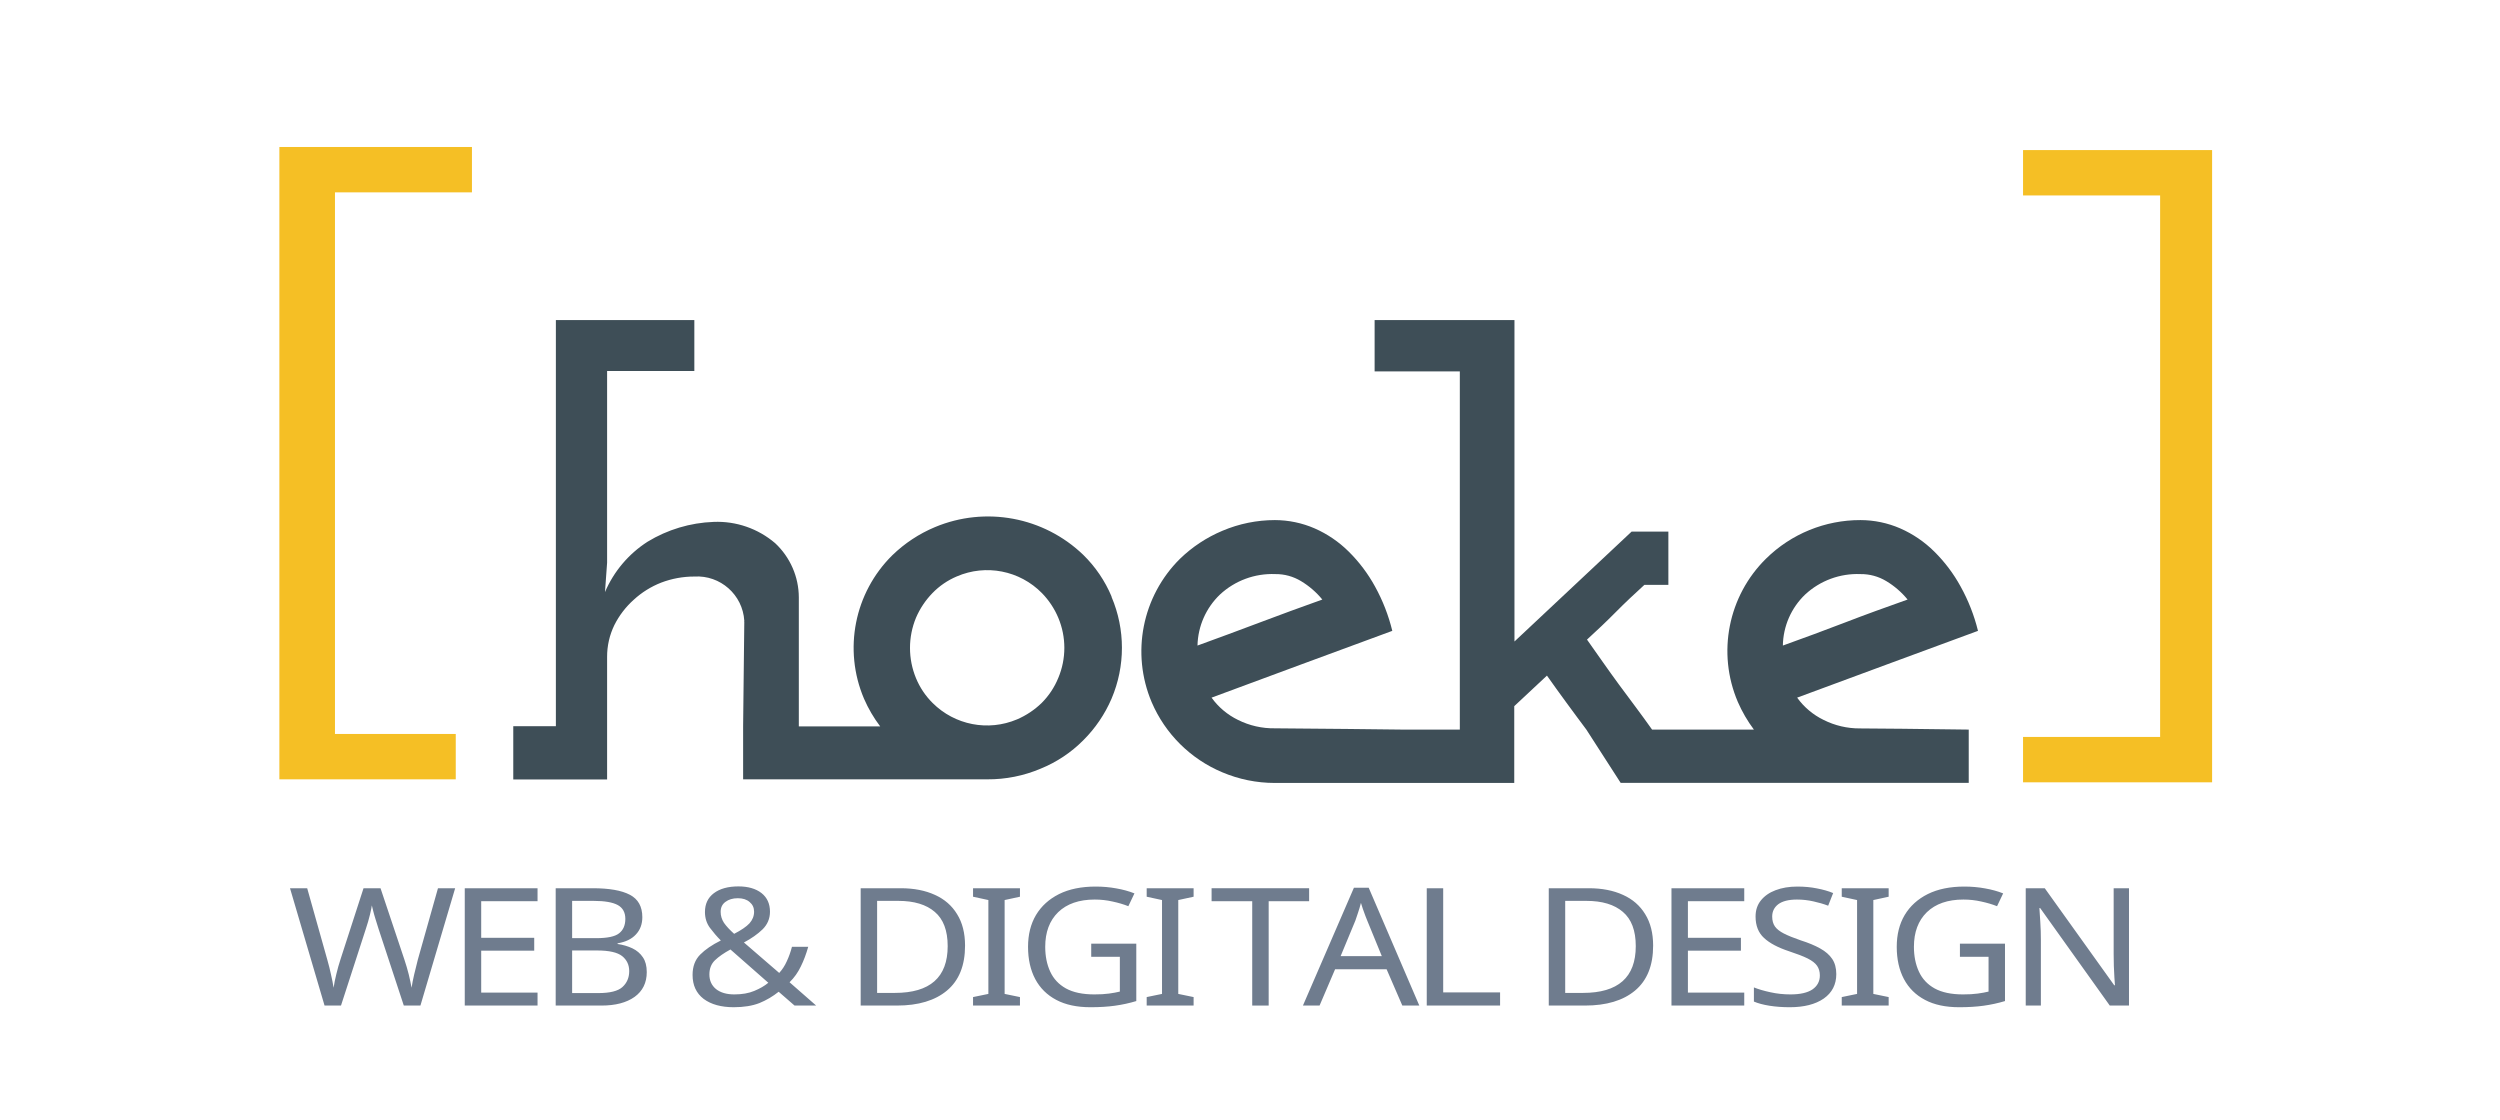
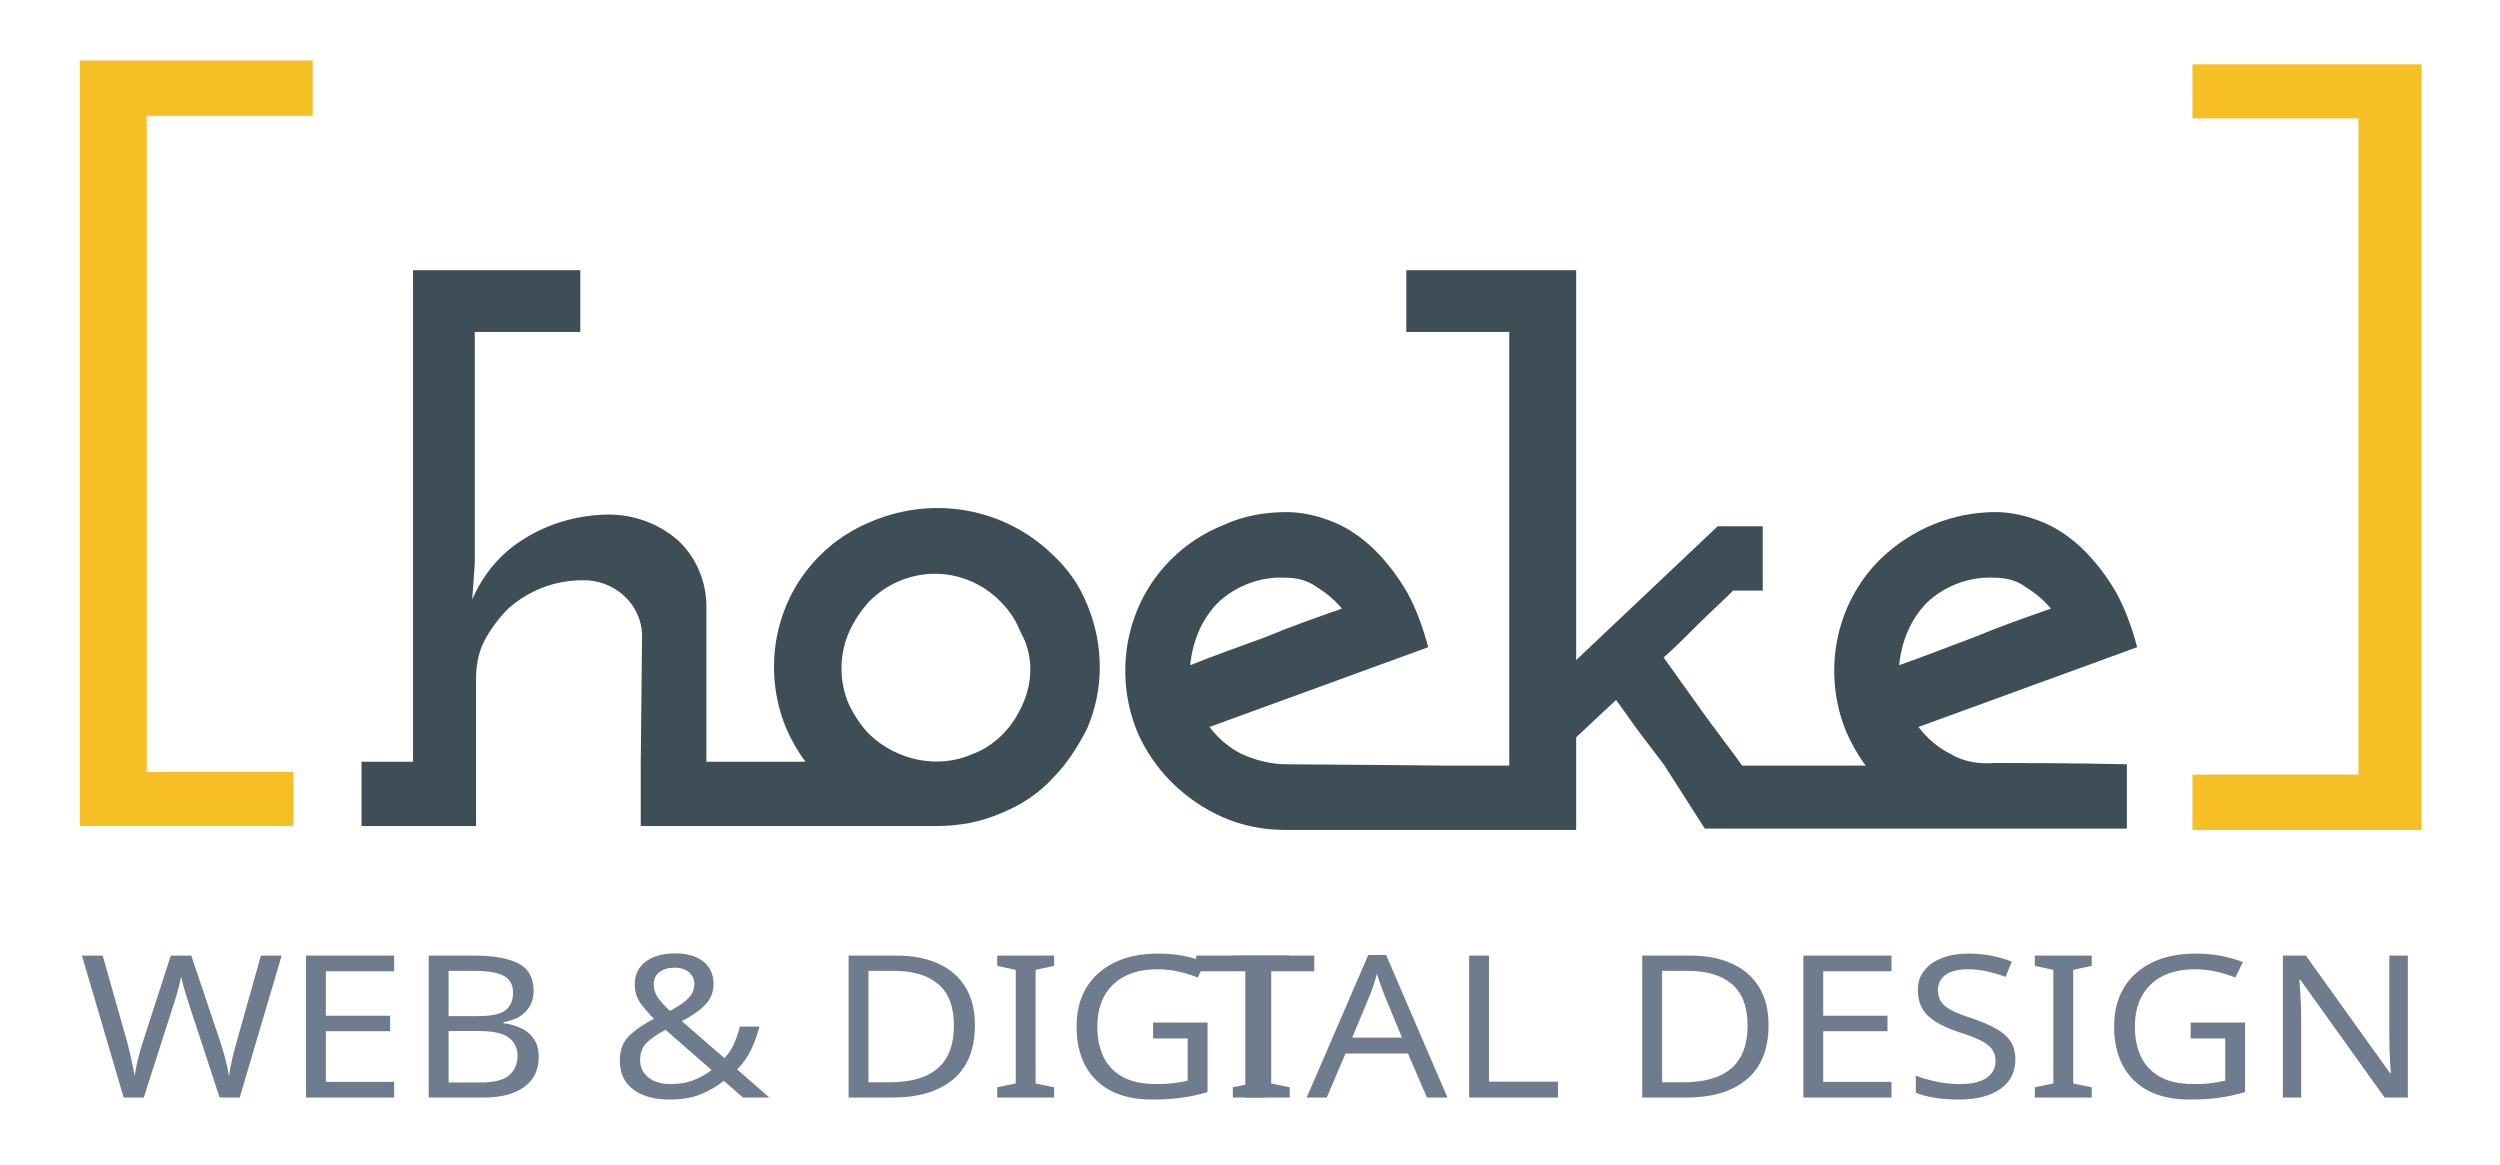
- <svg xmlns="http://www.w3.org/2000/svg" id="Layer_1" data-name="Layer 1" width="234.72" height="105.12" viewBox="0 0 234.72 105.12">
+ <svg xmlns="http://www.w3.org/2000/svg" version="1.1" id="Layer_1" x="0px" y="0px" viewBox="0 0 194.3 90.5" style="enable-background:new 0 0 194.3 90.5;" xml:space="preserve">
+   <style type="text/css">
+ 	.st0{fill:#6F7C8E;}
+ 	.st1{font-family:'Comfortaa-Light';}
+ 	.st2{font-size:15.457px;}
+ 	.st3{letter-spacing:-1.8;}
+ 	.st4{fill:#F5BF25;}
+ 	.st5{fill:#3E4E57;}
+ </style>
  <g>
-     <rect x="0.21" y="-22" width="234.3" height="141.12" style="fill: none" />
+     <g>
+       <text transform="matrix(1.11 0 0 1 6.1605 85.3007)" class="st0 st1 st2">WEB &amp; DIGI</text>
+       <text transform="matrix(1.11 0 0 1 92.7963 85.3007)" class="st0 st1 st2 st3">T</text>
+       <text transform="matrix(1.11 0 0 1 101.5546 85.3007)" class="st0 st1 st2">AL DESIGN</text>
+     </g>
    <g>
      <g>
-         <text transform="translate(27.02 94.41) scale(1.11 1)" style="isolation: isolate;font-size: 15.443px;fill: #6f7c8e;font-family: Comfortaa-Light, Comfortaa Light;font-weight: 300;letter-spacing: -0.058em">WEB &amp; DIGI</text>
-         <text transform="translate(113.58 94.41) scale(1.11 1)" style="isolation: isolate;font-size: 15.443px;fill: #6f7c8e;font-family: Comfortaa-Light, Comfortaa Light;font-weight: 300;letter-spacing: -0.139em">T</text>
-         <text transform="translate(122.33 94.41) scale(1.11 1)" style="isolation: isolate;font-size: 15.443px;fill: #6f7c8e;font-family: Comfortaa-Light, Comfortaa Light;font-weight: 300;letter-spacing: -0.058em">AL DESIGN</text>
+         <polygon class="st4" points="188.2,64.5 170.4,64.5 170.4,60.2 183.3,60.2 183.3,9.2 170.4,9.2 170.4,5 188.2,5    " />
+         <polygon class="st4" points="6.2,64.2 22.8,64.2 22.8,60 11.4,60 11.4,9 24.3,9 24.3,4.7 6.2,4.7    " />
      </g>
      <g>
-         <polygon points="207.69 73.45 189.94 73.45 189.94 69.19 202.81 69.19 202.81 18.35 189.94 18.35 189.94 14.09 207.69 14.09 207.69 73.45" style="fill: #f5bf25" />
-         <polygon points="26.23 73.17 42.79 73.17 42.79 68.91 31.45 68.91 31.45 18.06 44.31 18.06 44.31 13.8 26.23 13.8 26.23 73.17" style="fill: #f5bf25" />
-       </g>
-       <g>
-         <path d="M104.36,56a11.91,11.91,0,0,0-2.66-3.91,12.9,12.9,0,0,0-13.92-2.6,12.89,12.89,0,0,0-4,2.64A12.21,12.21,0,0,0,81.12,65.6a12.55,12.55,0,0,0,1.52,2.6H75V56.09A7,7,0,0,0,72.78,51,8.35,8.35,0,0,0,67,49a12.82,12.82,0,0,0-6.2,1.86,10.53,10.53,0,0,0-4,4.73l.2-2.76v-18h8.19V30.05h-13V68.18h-4v5H57V61.69a6.76,6.76,0,0,1,.68-3,8,8,0,0,1,1.82-2.38,8.24,8.24,0,0,1,2.58-1.61,8.7,8.7,0,0,1,3.11-.57,4.43,4.43,0,0,1,4.69,4.15.29.29,0,0,0,0,.13l-.11,9.76v5H92.7a12.61,12.61,0,0,0,5-1,12,12,0,0,0,4-2.66,12.44,12.44,0,0,0,2.66-3.91,12.2,12.2,0,0,0,0-9.56Zm-5,7.65A7.15,7.15,0,0,1,97.8,66a7.66,7.66,0,0,1-2.31,1.54A7.23,7.23,0,0,1,87.56,66,7.07,7.07,0,0,1,86,63.67,7.43,7.43,0,0,1,86,58a7.66,7.66,0,0,1,1.54-2.31,6.93,6.93,0,0,1,2.29-1.57,7.2,7.2,0,0,1,8,1.57A7.45,7.45,0,0,1,99.36,58,7.29,7.29,0,0,1,99.36,63.65Z" style="fill: #3e4e57" />
-         <path d="M171.21,67.59a6.61,6.61,0,0,1-2.48-2.09l8.49-3.14,8.49-3.13a16.9,16.9,0,0,0-1.63-4.16,14.22,14.22,0,0,0-2.48-3.29,10.55,10.55,0,0,0-3.19-2.17,9.41,9.41,0,0,0-3.73-.78,12.6,12.6,0,0,0-8.86,3.61,12.17,12.17,0,0,0-2.66,13.46,13,13,0,0,0,1.51,2.6h-9.56c-1-1.42-2.08-2.83-3.11-4.23s-2-2.81-3-4.22c.92-.84,1.83-1.7,2.7-2.58s1.77-1.72,2.69-2.56h2.25v-5h-3.45l-11,10.32V30.05H129.06v4.82h8V68.5H131.7s-10-.12-12-.12a7.48,7.48,0,0,1-3.47-.79,6.61,6.61,0,0,1-2.48-2.09l8.48-3.14,8.49-3.13a16.87,16.87,0,0,0-1.62-4.16,14.22,14.22,0,0,0-2.48-3.29,10.55,10.55,0,0,0-3.19-2.17,9.41,9.41,0,0,0-3.73-.78,12.62,12.62,0,0,0-4.92,1,12.89,12.89,0,0,0-4,2.64,12.24,12.24,0,0,0-2.65,13.46,12.45,12.45,0,0,0,6.63,6.58,12.62,12.62,0,0,0,4.92,1h22.49V66.3l3.07-2.87c.59.83,1.19,1.68,1.82,2.53s1.25,1.71,1.88,2.54l3.22,5h32.68v-5c-4.15-.06-9.13-.11-10.22-.11A7.5,7.5,0,0,1,171.21,67.59ZM114.54,55.82a7.2,7.2,0,0,1,5.2-1.92,4.56,4.56,0,0,1,2.41.66,7.7,7.7,0,0,1,2,1.73q-3,1.07-5.86,2.15t-5.86,2.17A6.84,6.84,0,0,1,114.54,55.82Zm54.94,0a7.2,7.2,0,0,1,5.2-1.92,4.59,4.59,0,0,1,2.42.66,7.7,7.7,0,0,1,2,1.73c-2,.71-4,1.43-5.86,2.15s-3.86,1.45-5.85,2.17A6.78,6.78,0,0,1,169.48,55.82Z" style="fill: #3e4e57" />
+         <path class="st5" d="M84.5,47c-0.6-1.5-1.5-2.8-2.7-3.9c-3.7-3.6-9.2-4.6-14-2.6c-1.5,0.6-2.9,1.5-4,2.6     c-3.6,3.5-4.6,8.9-2.7,13.5c0.4,0.9,0.9,1.8,1.5,2.6h-7.7V47.1c0-1.9-0.8-3.8-2.2-5.1c-1.6-1.4-3.7-2.1-5.8-2     c-2.2,0.1-4.3,0.7-6.2,1.9c-1.8,1.1-3.2,2.8-4,4.7l0.2-2.8V25.8h8.2V21h-13v38.2h-4v5H37V52.7c0-1,0.2-2.1,0.7-3     c0.5-0.9,1.1-1.7,1.8-2.4c0.8-0.7,1.6-1.2,2.6-1.6c1-0.4,2.1-0.6,3.1-0.6c2.4-0.1,4.6,1.7,4.7,4.2c0,0,0,0.1,0,0.1l-0.1,9.8v5h23     c1.7,0,3.4-0.3,5-1c1.5-0.6,2.9-1.5,4-2.7c1.1-1.1,2-2.5,2.7-3.9C85.8,53.6,85.8,50.1,84.5,47L84.5,47z M79.5,54.7     c-0.4,0.9-0.9,1.7-1.6,2.4c-0.7,0.7-1.5,1.2-2.3,1.5c-2.7,1.2-5.9,0.5-8-1.5c-0.7-0.7-1.2-1.5-1.6-2.3c-0.8-1.8-0.8-3.9,0-5.7     c0.4-0.9,0.9-1.6,1.5-2.3c0.7-0.7,1.4-1.2,2.3-1.6c2.7-1.2,5.9-0.6,8,1.6c0.7,0.7,1.2,1.5,1.5,2.3C80.3,50.8,80.3,52.9,79.5,54.7     z" />
+         <path class="st5" d="M151.6,58.6c-1-0.5-1.8-1.2-2.5-2.1l8.5-3.1l8.5-3.1c-0.4-1.5-0.9-2.9-1.6-4.2c-0.7-1.2-1.5-2.3-2.5-3.3     c-0.9-0.9-2-1.7-3.2-2.2c-1.2-0.5-2.5-0.8-3.7-0.8c-3.3,0-6.5,1.3-8.9,3.6c-3.6,3.5-4.6,8.9-2.7,13.5c0.4,0.9,0.9,1.8,1.5,2.6     h-9.6c-1-1.4-2.1-2.8-3.1-4.2s-2-2.8-3-4.2c0.9-0.8,1.8-1.7,2.7-2.6c0.9-0.9,1.8-1.7,2.7-2.6h2.3v-5h-3.5l-11,10.4V21h-13.2v4.8     h8v33.7H112c0,0-10-0.1-12-0.1c-1.2,0-2.4-0.3-3.5-0.8c-1-0.5-1.8-1.2-2.5-2.1l8.5-3.1l8.5-3.1c-0.4-1.5-0.9-2.9-1.6-4.2     c-0.7-1.2-1.5-2.3-2.5-3.3c-0.9-0.9-2-1.7-3.2-2.2c-1.2-0.5-2.5-0.8-3.7-0.8c-1.7,0-3.4,0.3-4.9,1c-1.5,0.6-2.9,1.5-4,2.6     c-3.6,3.5-4.6,8.9-2.7,13.5c1.3,3,3.7,5.3,6.6,6.6c1.6,0.7,3.2,1,4.9,1h22.6v-7.2l3.1-2.9c0.6,0.8,1.2,1.7,1.8,2.5     s1.3,1.7,1.9,2.5l3.2,5h32.8v-5c-4.2-0.1-9.2-0.1-10.3-0.1C153.8,59.4,152.6,59.2,151.6,58.6z M94.7,46.8c1.4-1.3,3.3-2,5.2-1.9     c0.9,0,1.7,0.2,2.4,0.7c0.8,0.5,1.4,1,2,1.7c-2,0.7-4,1.4-5.9,2.2c-1.9,0.7-3.9,1.4-5.9,2.2C92.7,49.8,93.4,48.1,94.7,46.8z      M149.8,46.8c1.4-1.3,3.3-2,5.2-1.9c0.9,0,1.7,0.2,2.4,0.7c0.8,0.5,1.4,1,2,1.7c-2,0.7-4,1.4-5.9,2.2c-1.9,0.7-3.9,1.5-5.9,2.2     C147.8,49.8,148.5,48.1,149.8,46.8z" />
      </g>
    </g>
  </g>
</svg>
